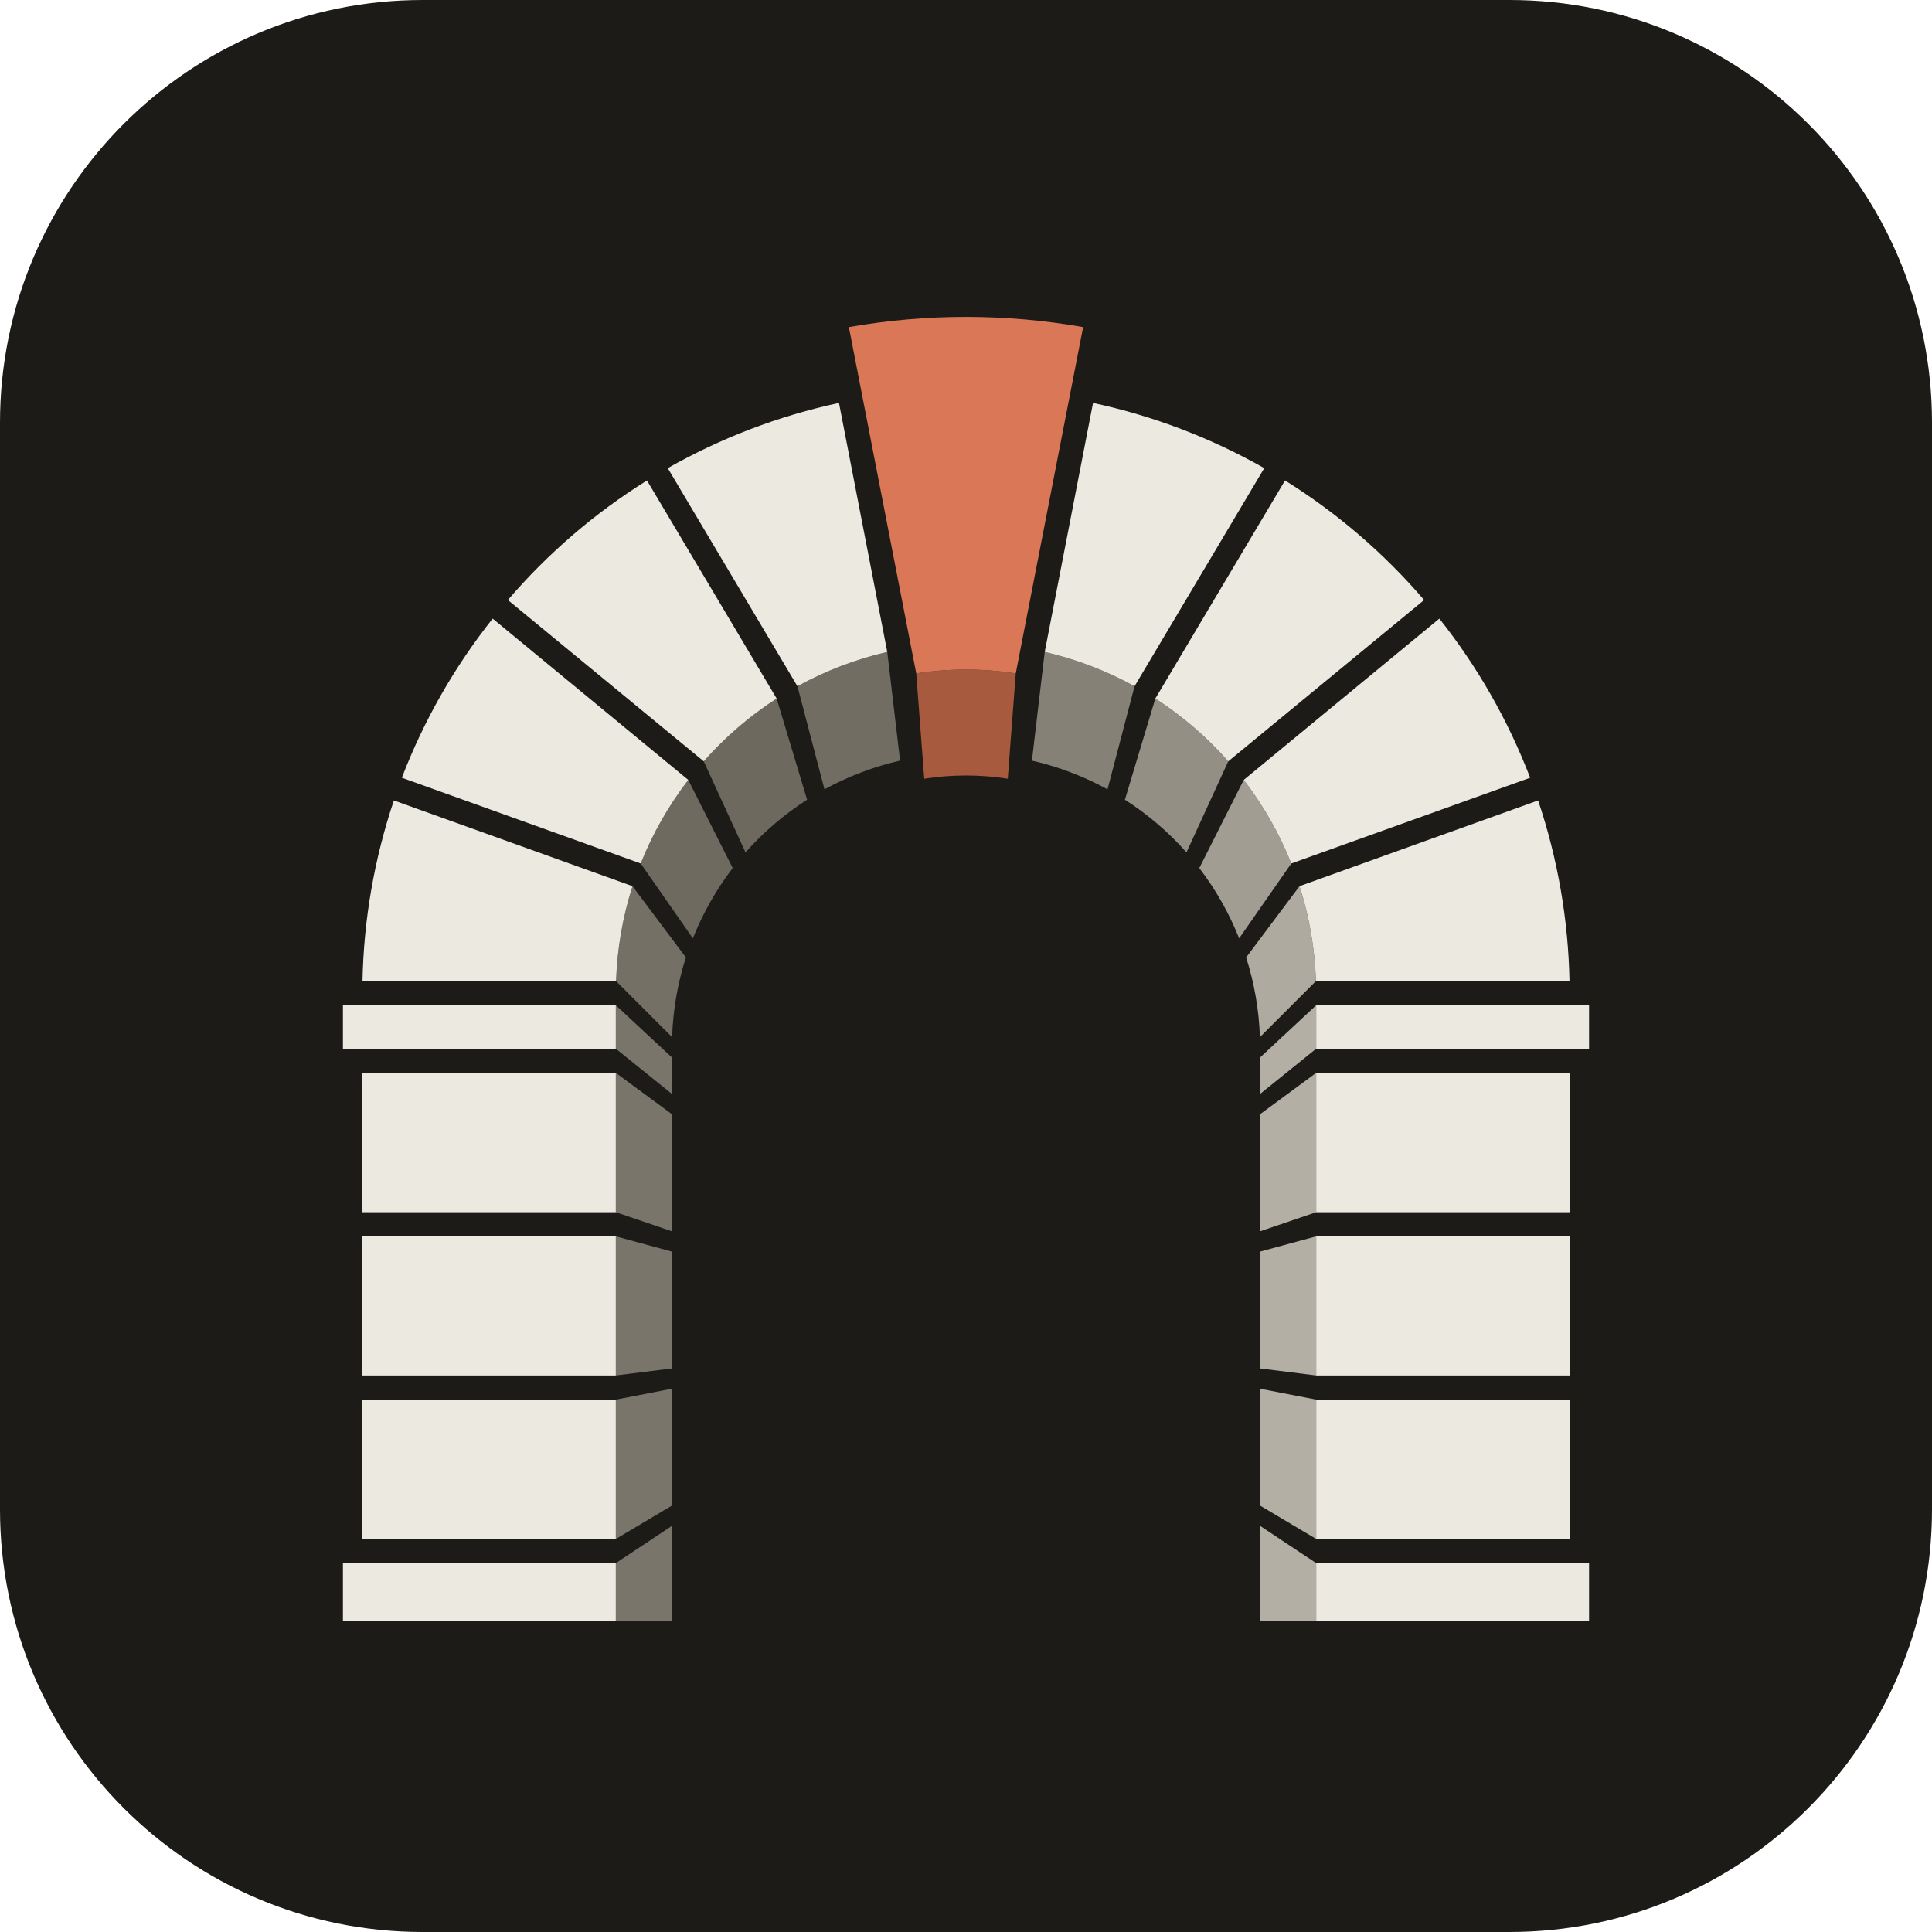
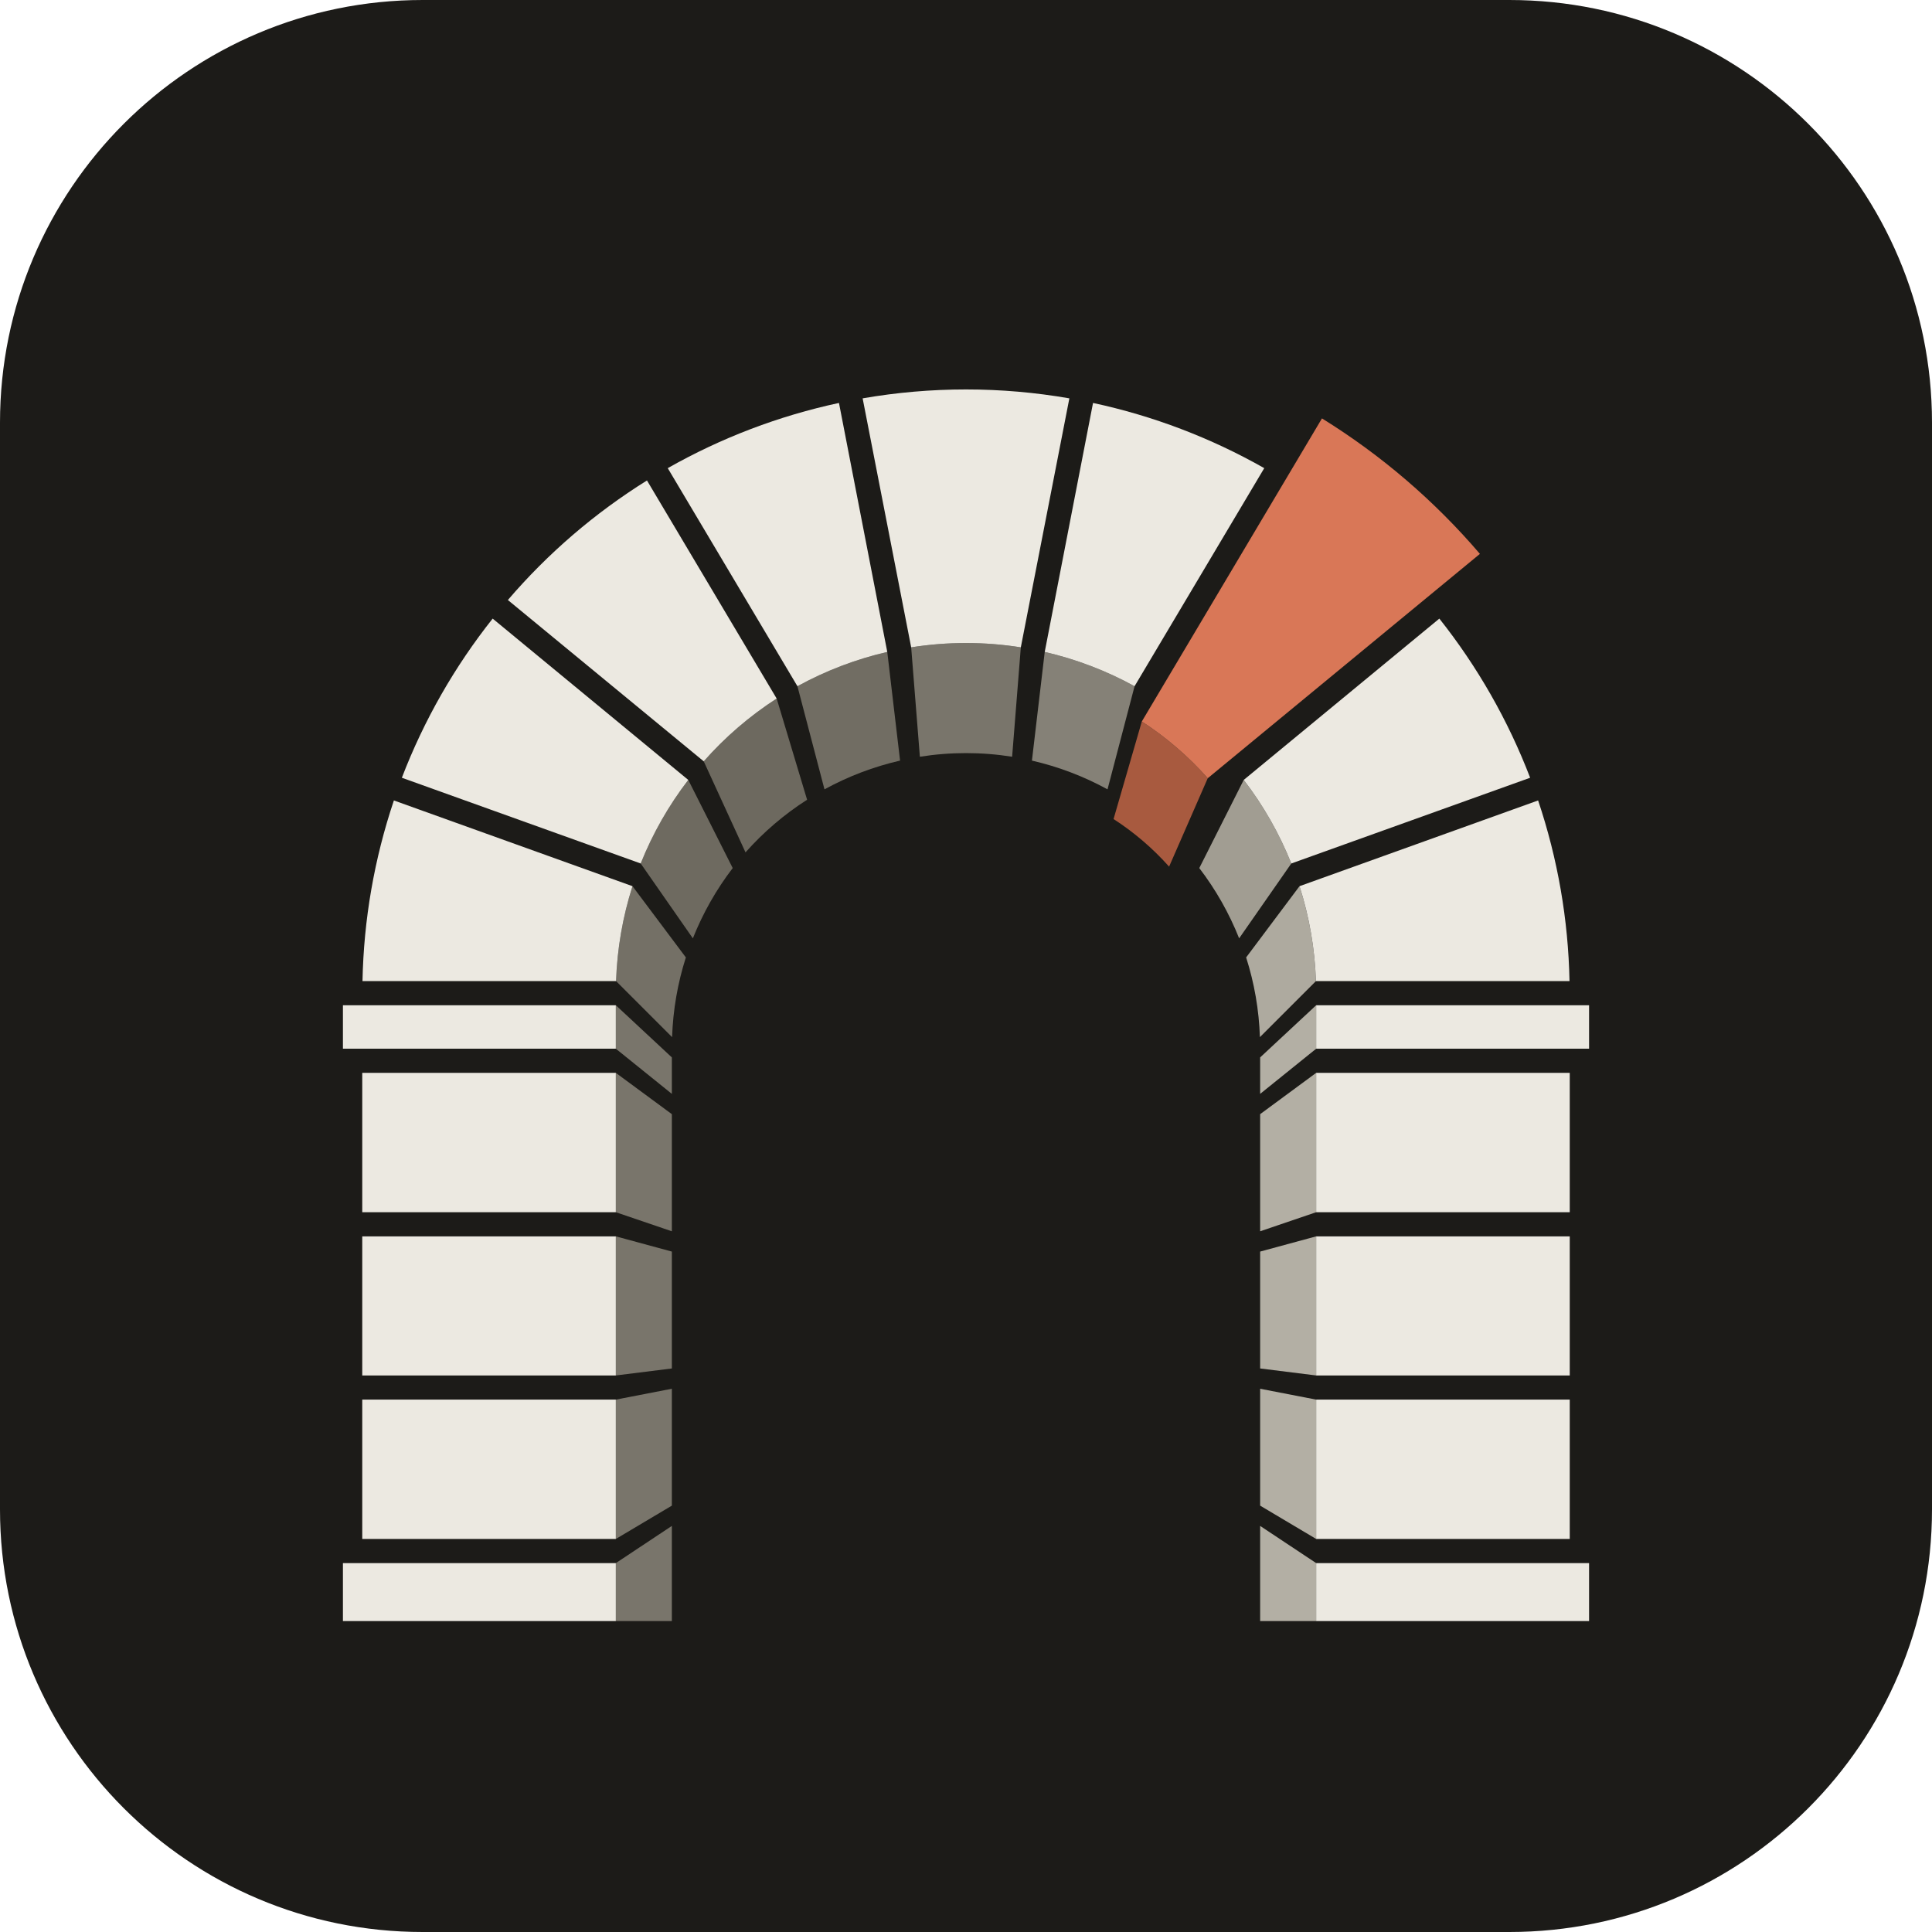
<svg xmlns="http://www.w3.org/2000/svg" viewBox="0 0 64 64" role="img" aria-label="Atrium">
  <rect width="64" height="64" rx="14" fill="#1c1b18" />
  <g transform="translate(6.4 6.5) scale(.8)">
    <path fill="#aeaa9f" d="M46.49 32.5A14.5 14.5 0 0 0 45.81 28.57L43.6 31.52A12.18 12.18 0 0 1 44.17 34.82Z" />
    <path fill="#a19d92" d="M45.47 27.63A14.5 14.5 0 0 0 43.5 24.17L41.66 27.82A12.18 12.18 0 0 1 43.31 30.73Z" />
-     <path fill="#938f84" d="M42.86 23.4A14.5 14.5 0 0 0 39.84 20.8L38.58 24.99A12.18 12.18 0 0 1 41.13 27.17Z" />
+     <path fill="#a85a3f" d="M42.01 24.1A13.4 13.4 0 0 0 39.28 21.75L38.11 25.79A11.26 11.26 0 0 1 40.41 27.76Z" />
    <path fill="#858177" d="M38.98 20.29A14.5 14.5 0 0 0 35.26 18.87L34.73 23.37A12.18 12.18 0 0 1 37.86 24.56Z" />
+     <path fill="#79756b" d="M34.27 18.68A14.5 14.5 0 0 0 29.73 18.68L30.09 23.21A12.18 12.18 0 0 1 33.91 23.21Z" />
    <path fill="#716d63" d="M28.74 18.87A14.5 14.5 0 0 0 25.02 20.29L26.14 24.56A12.18 12.18 0 0 1 29.27 23.37Z" />
    <path fill="#6d695f" d="M24.16 20.8A14.5 14.5 0 0 0 21.14 23.4L22.87 27.17A12.18 12.18 0 0 1 25.42 24.99Z" />
    <path fill="#6e6a60" d="M20.5 24.17A14.5 14.5 0 0 0 18.53 27.63L20.69 30.73A12.18 12.18 0 0 1 22.34 27.82Z" />
    <path fill="#747066" d="M18.19 28.57A14.5 14.5 0 0 0 17.51 32.5L19.83 34.82A12.18 12.18 0 0 1 20.4 31.52Z" />
    <path fill="#b3afa4" d="M46.5 33.5L46.5 35.3L44.18 37.17L44.18 35.66ZM46.5 36.3L46.5 42.07L44.18 42.86L44.18 38.01ZM46.5 43.07L46.5 48.83L44.18 48.54L44.18 43.7ZM46.5 49.83L46.5 55.6L44.18 54.22L44.18 49.38ZM46.5 56.6L46.5 59L44.18 59L44.18 55.06Z" />
    <path fill="#79756b" d="M17.5 33.5L17.5 35.3L19.82 37.17L19.82 35.66ZM17.5 36.3L17.5 42.07L19.82 42.86L19.82 38.01ZM17.5 43.07L17.5 48.83L19.82 48.54L19.82 43.7ZM17.5 49.83L17.5 55.6L19.82 54.22L19.82 49.38ZM17.5 56.6L17.5 59L19.82 59L19.82 55.06Z" />
-     <path fill="#a85a3f" d="M34.06 19.76A13.4 13.4 0 0 0 29.94 19.76L30.27 24.12A11.26 11.26 0 0 1 33.73 24.12Z" />
-     <path fill="#ece9e1" d="M56.99 32.5A25 25 0 0 0 55.69 25.02L45.81 28.57A14.5 14.5 0 0 1 46.49 32.5ZM55.36 24.08A25 25 0 0 0 51.6 17.49L43.5 24.17A14.5 14.5 0 0 1 45.47 27.63ZM50.97 16.72A25 25 0 0 0 45.21 11.77L39.84 20.8A14.5 14.5 0 0 1 42.86 23.4ZM44.35 11.26A25 25 0 0 0 37.26 8.56L35.26 18.87A14.5 14.5 0 0 1 38.98 20.29ZM26.74 8.56A25 25 0 0 0 19.65 11.26L25.02 20.29A14.5 14.5 0 0 1 28.74 18.87ZM18.79 11.77A25 25 0 0 0 13.03 16.72L21.14 23.4A14.5 14.5 0 0 1 24.16 20.8ZM12.4 17.49A25 25 0 0 0 8.64 24.08L18.53 27.63A14.5 14.5 0 0 1 20.5 24.17ZM8.31 25.02A25 25 0 0 0 7.01 32.5L17.51 32.5A14.5 14.5 0 0 1 18.19 28.57ZM6.2 33.5H17.5V35.3H6.2ZM7 36.3H17.5V42.07H7ZM7 43.07H17.5V48.83H7ZM7 49.83H17.5V55.6H7ZM6.2 56.6H17.5V59H6.2ZM46.5 33.5H57.8V35.3H46.5ZM46.5 36.3H57V42.07H46.5ZM46.5 43.07H57V48.83H46.5ZM46.5 49.83H57V55.6H46.5ZM46.5 56.6H57.8V59H46.5Z" />
-     <path fill="#d97757" d="M36.85 5.42A28 28 0 0 0 27.15 5.42L29.94 19.76A13.4 13.4 0 0 1 34.06 19.76Z" />
+     <path fill="#ece9e1" d="M56.99 32.5A25 25 0 0 0 55.69 25.02L45.81 28.57A14.5 14.5 0 0 1 46.49 32.5ZM55.36 24.08A25 25 0 0 0 51.6 17.49L43.5 24.17A14.5 14.5 0 0 1 45.47 27.63ZM44.35 11.26A25 25 0 0 0 37.26 8.56L35.26 18.87A14.5 14.5 0 0 1 38.98 20.29ZM36.28 8.37A25 25 0 0 0 27.72 8.37L29.73 18.68A14.5 14.5 0 0 1 34.27 18.68ZM26.74 8.56A25 25 0 0 0 19.65 11.26L25.02 20.29A14.5 14.5 0 0 1 28.74 18.87ZM18.79 11.77A25 25 0 0 0 13.03 16.72L21.14 23.4A14.5 14.5 0 0 1 24.16 20.8ZM12.4 17.49A25 25 0 0 0 8.64 24.08L18.53 27.63A14.5 14.5 0 0 1 20.5 24.17ZM8.31 25.02A25 25 0 0 0 7.01 32.5L17.51 32.5A14.5 14.5 0 0 1 18.19 28.57ZM6.2 33.5H17.5V35.3H6.2ZM7 36.3H17.5V42.07H7ZM7 43.07H17.5V48.83H7ZM7 49.83H17.5V55.6H7ZM6.2 56.6H17.5V59H6.2ZM46.5 33.5H57.8V35.3H46.5ZM46.5 36.3H57V42.07H46.5ZM46.5 43.07H57V48.83H46.5ZM46.5 49.83H57V55.6H46.5ZM46.5 56.6H57.8V59H46.5Z" />
+     <path fill="#d97757" d="M53.28 14.81A28 28 0 0 0 46.74 9.2L39.28 21.75A13.4 13.4 0 0 1 42.01 24.1Z" />
  </g>
</svg>
